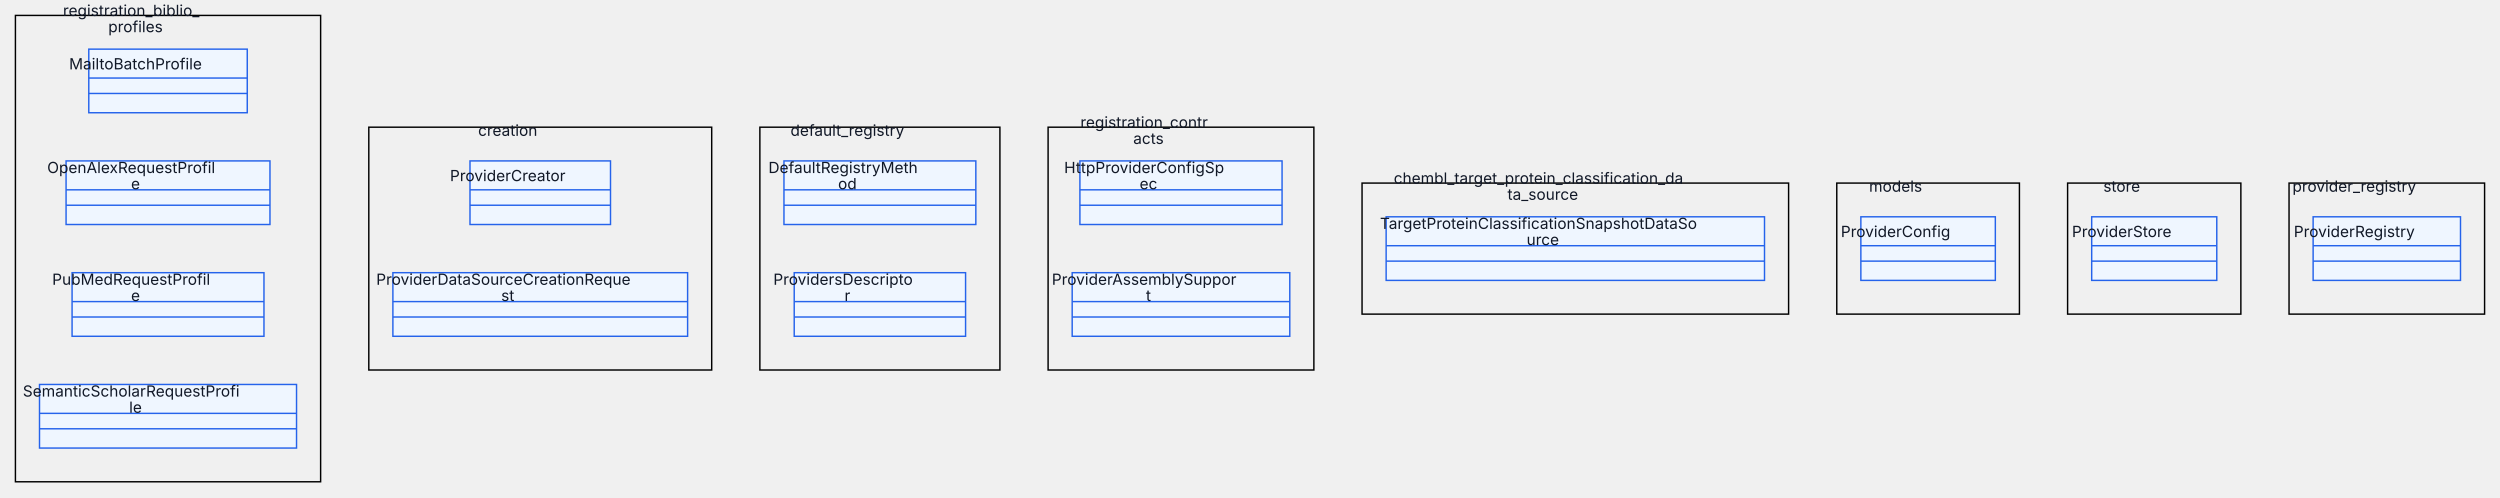
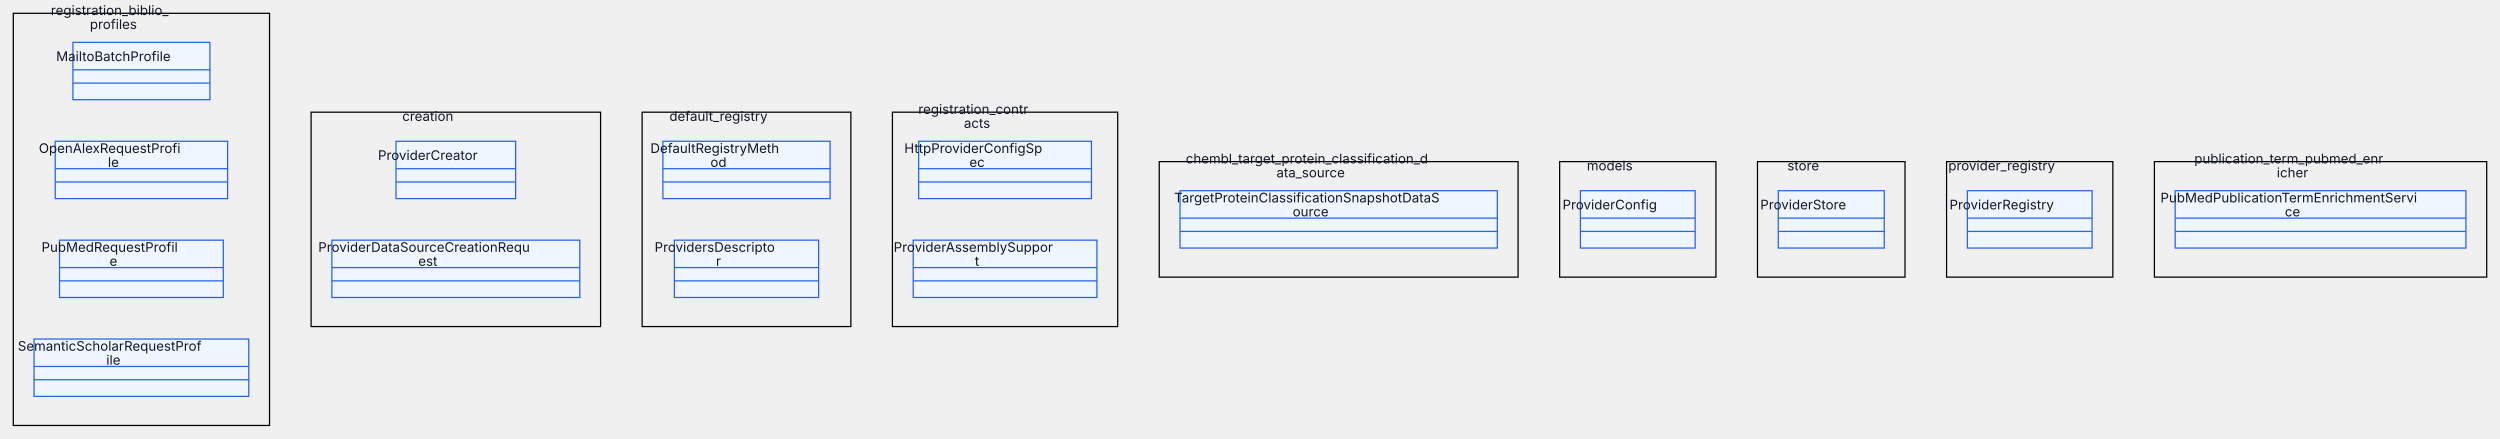
- <svg xmlns="http://www.w3.org/2000/svg" id="my-svg" width="100%" aria-roledescription="classDiagram" style="max-width:2594.55px;background-color:white" viewBox="0 -8 2594.547 516">
+ <svg xmlns="http://www.w3.org/2000/svg" id="my-svg" width="100%" aria-roledescription="classDiagram" style="max-width:3008.55px;background-color:white" viewBox="0 -8 3008.547 528">
  <style>#my-svg{font-family:Inter,-apple-system,BlinkMacSystemFont,'Segoe UI',Roboto,Oxygen,Ubuntu,sans-serif;font-size:16px;fill:#212121;}#my-svg .error-icon{fill:#f0fdf4;}#my-svg .error-text{fill:#212121;stroke:#212121;}#my-svg .edge-thickness-normal{stroke-width:2px;}#my-svg .edge-thickness-thick{stroke-width:3.5px;}#my-svg .edge-pattern-solid{stroke-dasharray:0;}#my-svg .edge-pattern-dashed{stroke-dasharray:3;}#my-svg .edge-pattern-dotted{stroke-dasharray:2;}#my-svg .marker{fill:#475569;stroke:#475569;}#my-svg .marker.cross{stroke:#475569;}#my-svg svg{font-family:Inter,-apple-system,BlinkMacSystemFont,'Segoe UI',Roboto,Oxygen,Ubuntu,sans-serif;font-size:16px;}#my-svg g.classGroup text{fill:#2563eb;stroke:none;font-family:Inter,-apple-system,BlinkMacSystemFont,'Segoe UI',Roboto,Oxygen,Ubuntu,sans-serif;font-size:10px;}#my-svg g.classGroup text .title{font-weight:bolder;}#my-svg .nodeLabel,#my-svg .edgeLabel{color:#212121;}#my-svg .edgeLabel .label rect{fill:#eff6ff;}#my-svg .label text{fill:#212121;}#my-svg .edgeLabel .label span{background:#eff6ff;}#my-svg .classTitle{font-weight:bolder;}#my-svg .node rect,#my-svg .node circle,#my-svg .node ellipse,#my-svg .node polygon,#my-svg .node path{fill:#eff6ff;stroke:#2563eb;stroke-width:1px;}#my-svg .divider{stroke:#2563eb;stroke-width:1;}#my-svg g.clickable{cursor:pointer;}#my-svg g.classGroup rect{fill:#eff6ff;stroke:#2563eb;}#my-svg g.classGroup line{stroke:#2563eb;stroke-width:1;}#my-svg .classLabel .box{stroke:none;stroke-width:0;fill:#eff6ff;opacity:0.5;}#my-svg .classLabel .label{fill:#2563eb;font-size:10px;}#my-svg .relation{stroke:#475569;stroke-width:1;fill:none;}#my-svg .dashed-line{stroke-dasharray:3;}#my-svg .dotted-line{stroke-dasharray:1 2;}#my-svg #compositionStart,#my-svg .composition{fill:#475569!important;stroke:#475569!important;stroke-width:1;}#my-svg #compositionEnd,#my-svg .composition{fill:#475569!important;stroke:#475569!important;stroke-width:1;}#my-svg #dependencyStart,#my-svg .dependency{fill:#475569!important;stroke:#475569!important;stroke-width:1;}#my-svg #dependencyStart,#my-svg .dependency{fill:#475569!important;stroke:#475569!important;stroke-width:1;}#my-svg #extensionStart,#my-svg .extension{fill:transparent!important;stroke:#475569!important;stroke-width:1;}#my-svg #extensionEnd,#my-svg .extension{fill:transparent!important;stroke:#475569!important;stroke-width:1;}#my-svg #aggregationStart,#my-svg .aggregation{fill:transparent!important;stroke:#475569!important;stroke-width:1;}#my-svg #aggregationEnd,#my-svg .aggregation{fill:transparent!important;stroke:#475569!important;stroke-width:1;}#my-svg #lollipopStart,#my-svg .lollipop{fill:#eff6ff!important;stroke:#475569!important;stroke-width:1;}#my-svg #lollipopEnd,#my-svg .lollipop{fill:#eff6ff!important;stroke:#475569!important;stroke-width:1;}#my-svg .edgeTerminals{font-size:11px;}#my-svg .classTitleText{text-anchor:middle;font-size:18px;fill:#212121;}#my-svg :root{--mermaid-font-family:"trebuchet ms",verdana,arial,sans-serif;}/*
 * Пользовательские стили диаграмм BioETL (структурированная копия)
 * Источник: custom.css
 * Цель: сгруппировать правила по типам элементов и документировать назначение каждого CSS-параметра.
 */

/* =========================================================
 * 1) Глобальная типографика и базовое поведение текста
 * ========================================================= */
svg {
    /* Задаёт основной стек шрифтов для всего текста в SVG. */
    font-family: Inter, -apple-system, BlinkMacSystemFont, 'Segoe UI', Roboto,
    Oxygen, Ubuntu, sans-serif;
}



/* =========================================================
 * 2) Общая геометрия узлов (для нескольких типов диаграмм)
 * ========================================================= */
.node rect,
.node circle,
.node ellipse,
.node polygon,
.node path {
    /* Единая толщина контура для фигур узлов. */
    stroke-width: 1.5px !important;
    /* Скругляет углы по горизонтали для более мягкого вида. */
    rx: 8;
    /* Скругляет углы по вертикали в паре с rx. */
    ry: 8;
    /* Добавляет лёгкую тень и отделяет узлы от фона. */
    filter:  none; /*  drop-shadow(0px 1px 2px rgba(0, 0, 0, 0.05));*/
}

/* =========================================================
 * 3) Контейнеры subgraph / cluster
 * ========================================================= */
.cluster rect,
.cluster path {
    /* Увеличивает радиус углов у контейнеров-групп. */
    rx: 10;
    /* Поддерживает симметрию скругления по вертикали. */
    ry: 10;
    /* Нейтральная заливка контейнера для снижения визуального шума. */
    fill: #f8fafc;
    /* Приглушённая обводка, чтобы границы были заметны, но не доминировали. */
    stroke: #94a3b8;
    /* Толщина границы контейнера в тон большинству узлов. */
    stroke-width: 1.5px;
    /* Убирает пунктир у рамок контейнеров. */
    stroke-dasharray: none;
    /* Делает фон контейнера полностью непрозрачным. */
    fill-opacity: 1;
    /* Отключает тень контейнера, чтобы акцент оставался на узлах. */
    filter: none;
}

.cluster text {
    /* Нормальный вес шрифта для заголовков групп. */
    font-weight: 400;
    /* Увеличенный размер заголовка относительно текста узлов. */
    font-size: 16px;
}

/* =========================================================
 * 4) Стили линий связей (edges/links)
 * ========================================================= */
.edgePath .path {
    /* Делает основные ребра более заметными в плотных графах. */
    stroke-width: 2.5px;
    /* Скругляет соединения сегментов линий. */
    stroke-linejoin: round;
    /* Скругляет окончания линий. */
    stroke-linecap: round;
}

.edgePath path,
.flowchart-link,
.relation,
.messageLine0,
.messageLine1,
.transition path {
    /* Унифицированные скруглённые соединения для всех типов линий. */
    stroke-linejoin: round;
    /* Унифицированные скруглённые окончания для всех типов линий. */
    stroke-linecap: round;
}

.transition path {
    /* Выравнивает толщину переходов state diagram с основными ребрами. */
    stroke-width: 2.5px;
}

/* =========================================================
 * 5) Подписи ребер и fallback-текст
 * ========================================================= */
.edgeLabel {
    /* Компактный размер шрифта для подписей на связях. */
    font-size: 12px;
    /* Плотная межстрочность для экономии места. */
    line-height: 1.1;
    /* Базовый непрозрачный фон под подписью. */
    background-color: #ffffff;
    /* Небольшие внутренние отступы вокруг текста. */
    padding: 1px 3px;
    /* Мягкое скругление фона подписи. */
    border-radius: 2px;
}

.edgeLabel span,
.edgeLabel p,
text.fo-fallback {
    /* Принудительный тёмный fill для контраста в SVG-рендерах. */
    fill: #111827 !important;
    /* Принудительный тёмный цвет для HTML-подписей. */
    color: #111827 !important;
    /* Полная непрозрачность текста. */
    opacity: 1 !important;
    /* Компактная межстрочность для многострочных подписей. */
    line-height: 1.1;
    /* Убирает стандартные внешние отступы HTML-параграфов. */
    margin: 0;
    /* Убирает стандартные внутренние отступы HTML-параграфов. */
    padding: 0;
}

.edgeLabel .labelBkg,
.labelBkg {
    /* Жёстко задаёт белый фон под текстом подписей. */
    background-color: #ffffff !important;
    /* Делает фон полностью непрозрачным во всех просмотрщиках. */
    opacity: 1 !important;
}

.edgeLabel rect {
    /* Переопределяет полупрозрачный фон по умолчанию у Mermaid. */
    opacity: 1 !important;
    /* Жёстко фиксирует белую заливку прямоугольника под подписью. */
    fill: #ffffff !important;
}

/* =========================================================
 * 6) Элементы sequence diagram
 * ========================================================= */
.actor {
    /* Толщина границы actor-блоков. */
    stroke-width: 1.5px;
    /* Скругление углов actor-блоков по горизонтали. */
    rx: 4;
    /* Скругление углов actor-блоков по вертикали. */
    ry: 4;
}

.messageLine0,
.messageLine1 {
    /* Толщина линий сообщений в sequence diagram. */
    stroke-width: 1.6px;
}

.messageText {
    /* Базовый размер текста сообщений. */
    font-size: 13px;
}

.activation0 {
    /* Более тонкая линия activation bar, чтобы не перегружать схему. */
    stroke-width: 1px;
}

.note {
    /* Скругление углов заметки по горизонтали. */
    rx: 4;
    /* Скругление углов заметки по вертикали. */
    ry: 4;
    /* Тонкая граница для вторичных блоков. */
    stroke-width: 1px;
    /* Лёгкая тень для визуального отделения заметок. */
    filter: drop-shadow(1px 1px 2px rgba(0, 0, 0, 0.06));
}

/* =========================================================
 * 7) Базовые элементы class diagram
 * ========================================================= */
g.classGroup rect {
    /* Скругление углов class box по горизонтали. */
    rx: 10;
    /* Скругление углов class box по вертикали. */
    ry: 10;
    /* Толщина границы class box. */
    stroke-width: 1.5px;
    /* Мягкая тень у class box без агрессивного контраста. */
    filter: drop-shadow(1px 1px 2px rgba(0, 0, 0, 0.06));
}

g.classGroup text {
    /* Базовый размер текста внутри class diagram. */
    font-size: 14px;
    padding: 10px 10px;
}

g.classGroup line {
    /* Толщина внутренних разделителей класса. */
    stroke-width: 1px;
}

.relation {
    /* Толщина связей между классами на уровне основных ребер. */
    stroke-width: 2.5px;
}

/* =========================================================
 * 8) Типографика HTML-лейблов class diagram
 * ========================================================= */
g.label-group .nodeLabel {
    /* Увеличенный размер названия класса для иерархии. */
    font-size: 16px !important;
    /* Полужирный акцент на имени класса. */
    font-weight: 200 !important;
    /* Лёгкое межбуквенное расстояние для читаемости заголовка. */
    letter-spacing: 0.01em;
}

g.annotation-group .nodeLabel {
    /* Уменьшенный размер для стереотипов/аннотаций. */
    font-size: 11px !important;
    /* Курсив для визуального отделения аннотаций. */
    font-style: italic !important;
    /* Небольшое ослабление контраста вторичного текста. */
    opacity: 0.8;
}

g.members-group .nodeLabel,
g.methods-group .nodeLabel {
    /* Компактный размер для атрибутов и методов. */
    font-size: 12px !important;
    /* Нормальный вес шрифта для плотного структурного текста. */
    font-weight: 400 !important;
}

/* =========================================================
 * 9) Помощники размеров foreignObject (class/flowchart)
 * ========================================================= */
g.members-group foreignObject,
g.methods-group foreignObject {
    /* Минимальная высота областей members/methods. */
    min-height: 40px;
}

.node foreignObject &gt; div,
g.classGroup foreignObject &gt; div {
    /* Стабилизирует вычисление размеров с учётом отступов/границ. */
    box-sizing: border-box;
}

.node.size-sm foreignObject &gt; div {
    /* Минимальная высота для малого размерного уровня узла. */
    min-height: 80px;
    /* Минимальная ширина для малого размерного уровня узла. */
    min-width: 180px;
}

.node.size-md foreignObject &gt; div {
    /* Минимальная высота для среднего размерного уровня узла. */
    min-height: 140px;
    /* Минимальная ширина для среднего размерного уровня узла. */
    min-width: 260px;
}

.node.size-lg foreignObject &gt; div {
    /* Минимальная высота для большого размерного уровня узла. */
    min-height: 200px;
    /* Минимальная ширина для большого размерного уровня узла. */
    min-width: 340px;
}

/* =========================================================
 * 10) Элементы state diagram
 * ========================================================= */
g.stateGroup rect {
    /* Скругление углов контейнеров состояний по горизонтали. */
    rx: 8;
    /* Скругление углов контейнеров состояний по вертикали. */
    ry: 8;
}

.statediagram-state rect {
    /* Скругление углов узлов состояния по горизонтали. */
    rx: 8;
    /* Скругление углов узлов состояния по вертикали. */
    ry: 8;
    /* Толщина границы узла состояния. */
    stroke-width: 1.5px;
    /* Лёгкая тень для визуального отделения state box. */
    filter: drop-shadow(1px 2px 3px rgba(0, 0, 0, 0.08));
}

/* =========================================================
 * 11) Элементы ER diagram
 * ========================================================= */
.er.entityBox {
    /* Толщина границы сущности ER-диаграммы. */
    stroke-width: 1.5px;
    /* Скругление углов сущности по горизонтали. */
    rx: 4;
    /* Скругление углов сущности по вертикали. */
    ry: 4;
    /* Лёгкая тень для отделения блоков сущностей. */
    filter: drop-shadow(1px 2px 3px rgba(0, 0, 0, 0.08));
}

/* =========================================================
 * 12) Узлы mindmap
 * ========================================================= */
.mindmap-node rect,
.mindmap-node circle {
    /* Толщина контура узлов mindmap. */
    stroke-width: 1.5px;
    /* Чуть более выраженная тень для плотных радиальных веток. */
    filter: drop-shadow(1px 2px 2px rgba(0, 0, 0, 0.1));
}

/* =========================================================
 * 13) Маркеры стрелок
 * ========================================================= */
marker path {
    /* Единый нейтральный цвет наконечников стрелок. */
    fill: #475569;
}

/* =========================================================
 * 14) Цветовая карта архитектурных слоёв (fallback-селекторы)
 * ========================================================= */
[id*="Domain"] &gt; rect,
[id*="Domain"] &gt; path {
    /* Цвет фона для доменного слоя. */
    fill: #f5f3ff !important;
    /* Цвет границы для доменного слоя. */
    stroke: #7c3aed !important;
}

.cluster[id*="Domain"] &gt; rect,
.cluster[id*="Domain"] &gt; path {
    fill: #ffffff !important;
}

[id*="Application"] &gt; rect,
[id*="Application"] &gt; path {
    /* Цвет фона для application-слоя. */
    fill: #f0fdf4 !important;
    /* Цвет границы для application-слоя. */
    stroke: #16a34a !important;
}

.cluster[id*="Application"] &gt; rect,
.cluster[id*="Application"] &gt; path {
    fill: #ffffff !important;
}

[id*="Infrastructure"] &gt; rect,
[id*="Infrastructure"] &gt; path {
    /* Цвет фона для infrastructure-слоя. */
    fill: #fff1f2 !important;
    /* Цвет границы для infrastructure-слоя. */
    stroke: #dc2626 !important;
}

.cluster[id*="Infrastructure"] &gt; rect,
.cluster[id*="Infrastructure"] &gt; path {
    fill: #ffffff !important;
}

[id*="Composition"] &gt; rect,
[id*="Composition"] &gt; path {
    /* Цвет фона для composition-слоя. */
    fill: #fff7ed !important;
    /* Цвет границы для composition-слоя. */
    stroke: #f59e0b !important;
}

.cluster[id*="Composition"] &gt; rect,
.cluster[id*="Composition"] &gt; path {
    fill: #ffffff !important;
}

[id*="Interfaces"] &gt; rect,
[id*="Interfaces"] &gt; path {
    /* Цвет фона для слоя интерфейсов. */
    fill: #eff6ff !important;
    /* Цвет границы для слоя интерфейсов. */
    stroke: #2563eb !important;
}

.cluster[id*="Interfaces"] &gt; rect,
.cluster[id*="Interfaces"] &gt; path {
    fill: #ffffff !important;
}

[id*="External"] &gt; rect,
[id*="External"] &gt; path {
    /* Цвет фона для внешних систем. */
    fill: #f1f5f9 !important;
    /* Цвет границы для внешних систем. */
    stroke: #64748b !important;
}

.cluster[id*="External"] &gt; rect,
.cluster[id*="External"] &gt; path {
    fill: #ffffff !important;
}

/* Белая подложка под подписи всех архитектурных/medallion слоёв */
g.cluster[id*="Domain"] .cluster-label foreignObject &gt; div,
g.cluster[id*="Application"] .cluster-label foreignObject &gt; div,
g.cluster[id*="Infrastructure"] .cluster-label foreignObject &gt; div,
g.cluster[id*="Composition"] .cluster-label foreignObject &gt; div,
g.cluster[id*="Interfaces"] .cluster-label foreignObject &gt; div,
g.cluster[id*="External"] .cluster-label foreignObject &gt; div,
g.cluster[id*="Bronze"] .cluster-label foreignObject &gt; div,
g.cluster[id*="Silver"] .cluster-label foreignObject &gt; div,
g.cluster[id*="Gold"] .cluster-label foreignObject &gt; div,
g.cluster[id*="Quarantine"] .cluster-label foreignObject &gt; div {
    background: #ffffff !important;
    padding: 0 6px !important;
    border-radius: 4px;
}

/* Fallback для рендеров без foreignObject: не рисуем толстую обводку */
g.cluster[id*="Domain"] .cluster-label text.fo-fallback,
g.cluster[id*="Application"] .cluster-label text.fo-fallback,
g.cluster[id*="Infrastructure"] .cluster-label text.fo-fallback,
g.cluster[id*="Composition"] .cluster-label text.fo-fallback,
g.cluster[id*="Interfaces"] .cluster-label text.fo-fallback,
g.cluster[id*="External"] .cluster-label text.fo-fallback,
g.cluster[id*="Bronze"] .cluster-label text.fo-fallback,
g.cluster[id*="Silver"] .cluster-label text.fo-fallback,
g.cluster[id*="Gold"] .cluster-label text.fo-fallback,
g.cluster[id*="Quarantine"] .cluster-label text.fo-fallback {
    fill: #111827 !important;
    stroke: none !important;
}

/* =========================================================
 * 15) Цветовая карта слоёв Medallion
 * ========================================================= */
[id*="Bronze"] &gt; rect,
[id*="Bronze"] &gt; path {
    /* Цвет фона Bronze-слоя. */
    fill: #fff7ed !important;
    /* Цвет границы Bronze-слоя. */
    stroke: #f59e0b !important;
}

[id*="Silver"] &gt; rect,
[id*="Silver"] &gt; path {
    /* Цвет фона Silver-слоя. */
    fill: #f8fafc !important;
    /* Цвет границы Silver-слоя. */
    stroke: #475569 !important;
}

[id*="Gold"] &gt; rect,
[id*="Gold"] &gt; path {
    /* Цвет фона Gold-слоя. */
    fill: #fefce8 !important;
    /* Цвет границы Gold-слоя. */
    stroke: #ca8a04 !important;
}

[id*="Quarantine"] &gt; rect,
[id*="Quarantine"] &gt; path {
    /* Цвет фона для карантинных/проблемных потоков данных. */
    fill: #ffe4e6 !important;
    /* Цвет границы для карантинных/проблемных потоков данных. */
    stroke: #e11d48 !important;
}
/* Нормализует вес текста в узлах и заголовках слоёв (без полужирного акцента). */
.node .label text,
.node .label tspan,
.node .label .nodeLabel,
text.fo-fallback {
    stroke: none !important;
    stroke-width: 0 !important;
    fill: #111827 !important;
    font-weight: 400 !important;
}
/* Single text layer (fallback-only) */
text.fo-fallback {
    display: inline !important;
}

foreignObject {
    display: none !important;
}/* bioetl-inject */#my-svg .edgeLabel rect{opacity:1!important;fill:#ffffff!important}#my-svg .labelBkg{background-color:#ffffff!important;opacity:1!important}#my-svg .edgeLabel .labelBkg{background-color:#ffffff!important;opacity:1!important}#my-svg .edgeLabel{font-size:12px;line-height:1.1;padding:1px 3px}#my-svg .edgeLabel span{color:#111827!important;fill:#111827!important;opacity:1!important;line-height:1.1;margin:0;padding:0}#my-svg .edgeLabel p{color:#111827!important;fill:#111827!important;opacity:1!important;line-height:1.1;margin:0;padding:0}#my-svg text.fo-fallback{color:#111827!important;fill:#111827!important;opacity:1!important}</style>
  <defs>
    <marker id="my-svg_classDiagram-aggregationStart" class="marker aggregation classDiagram" markerHeight="240" markerWidth="190" orient="auto" refX="18" refY="7">
      <path d="m18 7-9 6-8-6 8-6Z" />
    </marker>
  </defs>
  <defs>
    <marker id="my-svg_classDiagram-aggregationEnd" class="marker aggregation classDiagram" markerHeight="28" markerWidth="20" orient="auto" refX="1" refY="7">
      <path d="m18 7-9 6-8-6 8-6Z" />
    </marker>
  </defs>
  <defs>
    <marker id="my-svg_classDiagram-extensionStart" class="marker extension classDiagram" markerHeight="240" markerWidth="190" orient="auto" refX="18" refY="7">
      <path d="m1 7 17 6V1Z" />
    </marker>
  </defs>
  <defs>
    <marker id="my-svg_classDiagram-extensionEnd" class="marker extension classDiagram" markerHeight="28" markerWidth="20" orient="auto" refX="1" refY="7">
      <path d="M1 1v12l17-6Z" />
    </marker>
  </defs>
  <defs>
    <marker id="my-svg_classDiagram-compositionStart" class="marker composition classDiagram" markerHeight="240" markerWidth="190" orient="auto" refX="18" refY="7">
      <path d="m18 7-9 6-8-6 8-6Z" />
    </marker>
  </defs>
  <defs>
    <marker id="my-svg_classDiagram-compositionEnd" class="marker composition classDiagram" markerHeight="28" markerWidth="20" orient="auto" refX="1" refY="7">
      <path d="m18 7-9 6-8-6 8-6Z" />
    </marker>
  </defs>
  <defs>
    <marker id="my-svg_classDiagram-dependencyStart" class="marker dependency classDiagram" markerHeight="240" markerWidth="190" orient="auto" refX="6" refY="7">
      <path d="m5 7 4 6-8-6 8-6Z" />
    </marker>
  </defs>
  <defs>
    <marker id="my-svg_classDiagram-dependencyEnd" class="marker dependency classDiagram" markerHeight="28" markerWidth="20" orient="auto" refX="13" refY="7">
      <path d="m18 7-9 6 5-6-5-6Z" />
    </marker>
  </defs>
  <defs>
    <marker id="my-svg_classDiagram-lollipopStart" class="marker lollipop classDiagram" markerHeight="240" markerWidth="190" orient="auto" refX="13" refY="7">
      <circle cx="7" cy="7" r="6" fill="transparent" stroke="#000" />
    </marker>
  </defs>
  <defs>
    <marker id="my-svg_classDiagram-lollipopEnd" class="marker lollipop classDiagram" markerHeight="240" markerWidth="190" orient="auto" refX="1" refY="7">
      <circle cx="7" cy="7" r="6" fill="transparent" stroke="#000" />
    </marker>
  </defs>
  <g class="root">
    <g class="nodes">
      <g class="root">
        <g class="clusters" transform="translate(8)">
          <g id="registration_biblio_profiles" class="cluster">
-             <path d="M8 8h316.75v484H8z" style="fill:none;stroke:black" />
+             <path d="M8 8h308.375v496H8z" style="fill:none;stroke:black" />
            <g class="cluster-label">
-               <text xml:space="preserve" x="92.945" y=".6" class="fo-fallback" text-anchor="middle" transform="translate(73.43 8)">
-                 <tspan x="92.945">registration_biblio_</tspan>
-                 <tspan x="92.945" dy="16.8">profiles</tspan>
+               <text xml:space="preserve" x="93.109" y="2.1" class="fo-fallback" text-anchor="middle" transform="translate(69.078 8)">
+                 <tspan x="93.109">registration_biblio_</tspan>
+                 <tspan x="93.109" dy="16.8">profiles</tspan>
              </text>
            </g>
          </g>
        </g>
        <g class="nodes" transform="translate(8)">
          <g id="classId-MailtoBatchProfile-0" class="node default">
-             <path d="M84.141 43H248.61v66H84.141z" class="outer title-state" />
-             <path d="M84.141 73h164.468M84.141 89h164.468" class="divider" />
-             <g class="label">
-               <text xml:space="preserve" x="70.234" y="9" class="classTitle fo-fallback" text-anchor="middle" transform="translate(96.14 55)">
-                 <tspan x="70.234">MailtoBatchProfile</tspan>
+             <path d="M79.758 43h164.859v69H79.756z" class="outer title-state" />
+             <path d="M79.758 76h164.86M79.758 92h164.86" class="divider" />
+             <g class="label">
+               <text xml:space="preserve" x="70.43" y="10.5" class="classTitle fo-fallback" text-anchor="middle" transform="translate(91.758 55)">
+                 <tspan x="70.43">MailtoBatchProfile</tspan>
              </text>
            </g>
          </g>
          <g id="classId-OpenAlexRequestProfile-1" class="node default">
-             <path d="M60.57 159h211.609v66H60.57z" class="outer title-state" />
-             <path d="M60.57 189h211.61M60.57 205h211.61" class="divider" />
-             <g class="label">
-               <text xml:space="preserve" x="93.805" y=".6" class="classTitle fo-fallback" text-anchor="middle" transform="translate(72.57 171)">
-                 <tspan x="93.805">OpenAlexRequestProfil</tspan>
-                 <tspan x="93.805" dy="16.8">e</tspan>
+             <path d="M58.46 162h207.454v69H58.46z" class="outer title-state" />
+             <path d="M58.46 195h207.454M58.46 211h207.454" class="divider" />
+             <g class="label">
+               <text xml:space="preserve" x="91.727" y="2.1" class="classTitle fo-fallback" text-anchor="middle" transform="translate(70.46 174)">
+                 <tspan x="91.727">OpenAlexRequestProfi</tspan>
+                 <tspan x="91.727" dy="16.8">le</tspan>
              </text>
            </g>
          </g>
          <g id="classId-PubMedRequestProfile-2" class="node default">
-             <path d="M66.805 275h199.141v66H66.805z" class="outer title-state" />
-             <path d="M66.805 305h199.14M66.805 321h199.14" class="divider" />
-             <g class="label">
-               <text xml:space="preserve" x="87.57" y=".6" class="classTitle fo-fallback" text-anchor="middle" transform="translate(78.805 287)">
-                 <tspan x="87.57">PubMedRequestProfil</tspan>
-                 <tspan x="87.57" dy="16.8">e</tspan>
+             <path d="M63.649 281h197.078v69H63.648z" class="outer title-state" />
+             <path d="M63.649 314h197.078M63.649 330h197.078" class="divider" />
+             <g class="label">
+               <text xml:space="preserve" x="86.539" y="2.1" class="classTitle fo-fallback" text-anchor="middle" transform="translate(75.648 293)">
+                 <tspan x="86.539">PubMedRequestProfil</tspan>
+                 <tspan x="86.539" dy="16.8">e</tspan>
              </text>
            </g>
          </g>
          <g id="classId-SemanticScholarRequestProfile-3" class="node default">
-             <path d="M33 391h266.75v66H33z" class="outer title-state" />
-             <path d="M33 421h266.75M33 437h266.75" class="divider" />
-             <g class="label">
-               <text xml:space="preserve" x="121.375" y=".6" class="classTitle fo-fallback" text-anchor="middle" transform="translate(45 403)">
-                 <tspan x="121.375">SemanticScholarRequestProfi</tspan>
-                 <tspan x="121.375" dy="16.8">le</tspan>
+             <path d="M33 400h258.375v69H33z" class="outer title-state" />
+             <path d="M33 433h258.376M33 449h258.376" class="divider" />
+             <g class="label">
+               <text xml:space="preserve" x="117.188" y="2.1" class="classTitle fo-fallback" text-anchor="middle" transform="translate(45 412)">
+                 <tspan x="117.188">SemanticScholarRequestProf</tspan>
+                 <tspan x="117.188" dy="16.8">ile</tspan>
              </text>
            </g>
          </g>
        </g>
      </g>
      <g class="root">
-         <g class="clusters" transform="translate(374.75 116)">
+         <g class="clusters" transform="translate(366.375 119)">
          <g id="creation" class="cluster">
-             <path d="M8 8h355.859v252H8z" style="fill:none;stroke:black" />
+             <path d="M8 8h348.375v258H8z" style="fill:none;stroke:black" />
            <g class="cluster-label">
-               <text xml:space="preserve" x="28.461" y="9" class="fo-fallback" text-anchor="middle" transform="translate(157.469 8)">
-                 <tspan x="28.461">creation</tspan>
-               </text>
-             </g>
-           </g>
-         </g>
-         <g class="nodes" transform="translate(374.75 116)">
+               <text xml:space="preserve" x="28.594" y="10.5" class="fo-fallback" text-anchor="middle" transform="translate(153.594 8)">
+                 <tspan x="28.594">creation</tspan>
+               </text>
+             </g>
+           </g>
+         </g>
+         <g class="nodes" transform="translate(366.375 119)">
          <g id="classId-ProviderCreator-4" class="node default">
-             <path d="M113.016 43h145.828v66H113.016z" class="outer title-state" />
-             <path d="M113.016 73h145.828M113.016 89h145.828" class="divider" />
-             <g class="label">
-               <text xml:space="preserve" x="60.914" y="9" class="classTitle fo-fallback" text-anchor="middle" transform="translate(125.016 55)">
-                 <tspan x="60.914">ProviderCreator</tspan>
+             <path d="M110.219 43h143.938v69H110.219z" class="outer title-state" />
+             <path d="M110.219 76h143.938M110.219 92h143.938" class="divider" />
+             <g class="label">
+               <text xml:space="preserve" x="59.969" y="10.5" class="classTitle fo-fallback" text-anchor="middle" transform="translate(122.219 55)">
+                 <tspan x="59.969">ProviderCreator</tspan>
              </text>
            </g>
          </g>
          <g id="classId-ProviderDataSourceCreationRequest-5" class="node default">
-             <path d="M33 159h305.859v66H32.999z" class="outer title-state" />
-             <path d="M33 189h305.86M33 205h305.86" class="divider" />
-             <g class="label">
-               <text xml:space="preserve" x="140.93" y=".6" class="classTitle fo-fallback" text-anchor="middle" transform="translate(45 171)">
-                 <tspan x="140.93">ProviderDataSourceCreationReque</tspan>
-                 <tspan x="140.93" dy="16.8">st</tspan>
+             <path d="M33 162h298.375v69H33z" class="outer title-state" />
+             <path d="M33 195h298.376M33 211h298.376" class="divider" />
+             <g class="label">
+               <text xml:space="preserve" x="137.188" y="2.1" class="classTitle fo-fallback" text-anchor="middle" transform="translate(45 174)">
+                 <tspan x="137.188">ProviderDataSourceCreationRequ</tspan>
+                 <tspan x="137.188" dy="16.8">est</tspan>
              </text>
            </g>
          </g>
        </g>
      </g>
      <g class="root">
-         <g class="clusters" transform="translate(780.61 116)">
+         <g class="clusters" transform="translate(764.75 119)">
          <g id="default_registry" class="cluster">
-             <path d="M8 8h249.125v252H8z" style="fill:none;stroke:black" />
+             <path d="M8 8h251.203v258H8z" style="fill:none;stroke:black" />
            <g class="cluster-label">
-               <text xml:space="preserve" x="54.695" y="9" class="fo-fallback" text-anchor="middle" transform="translate(77.867 8)">
-                 <tspan x="54.695">default_registry</tspan>
-               </text>
-             </g>
-           </g>
-         </g>
-         <g class="nodes" transform="translate(780.61 116)">
+               <text xml:space="preserve" x="54.336" y="10.5" class="fo-fallback" text-anchor="middle" transform="translate(79.266 8)">
+                 <tspan x="54.336">default_registry</tspan>
+               </text>
+             </g>
+           </g>
+         </g>
+         <g class="nodes" transform="translate(764.75 119)">
          <g id="classId-DefaultRegistryMethod-6" class="node default">
-             <path d="M33 43h199.125v66H33z" class="outer title-state" />
-             <path d="M33 73h199.126M33 89h199.126" class="divider" />
-             <g class="label">
-               <text xml:space="preserve" x="87.562" y=".6" class="classTitle fo-fallback" text-anchor="middle" transform="translate(45 55)">
-                 <tspan x="87.562">DefaultRegistryMeth</tspan>
-                 <tspan x="87.562" dy="16.8">od</tspan>
+             <path d="M33 43h201.203v69H33z" class="outer title-state" />
+             <path d="M33 76h201.204M33 92h201.204" class="divider" />
+             <g class="label">
+               <text xml:space="preserve" x="88.602" y="2.1" class="classTitle fo-fallback" text-anchor="middle" transform="translate(45 55)">
+                 <tspan x="88.602">DefaultRegistryMeth</tspan>
+                 <tspan x="88.602" dy="16.8">od</tspan>
              </text>
            </g>
          </g>
          <g id="classId-ProvidersDescriptor-7" class="node default">
-             <path d="M43.64 159h177.844v66H43.642z" class="outer title-state" />
-             <path d="M43.64 189h177.844M43.64 205h177.844" class="divider" />
-             <g class="label">
-               <text xml:space="preserve" x="76.922" y=".6" class="classTitle fo-fallback" text-anchor="middle" transform="translate(55.64 171)">
-                 <tspan x="76.922">ProvidersDescripto</tspan>
-                 <tspan x="76.922" dy="16.8">r</tspan>
+             <path d="M46.813 162H220.39v69H46.813z" class="outer title-state" />
+             <path d="M46.813 195H220.39M46.813 211H220.39" class="divider" />
+             <g class="label">
+               <text xml:space="preserve" x="74.789" y="2.1" class="classTitle fo-fallback" text-anchor="middle" transform="translate(58.813 174)">
+                 <tspan x="74.789">ProvidersDescripto</tspan>
+                 <tspan x="74.789" dy="16.8">r</tspan>
              </text>
            </g>
          </g>
        </g>
      </g>
      <g class="root">
-         <g class="clusters" transform="translate(1079.734 116)">
+         <g class="clusters" transform="translate(1065.953 119)">
          <g id="registration_contracts" class="cluster">
-             <path d="M8 8h275.828v252H8z" style="fill:none;stroke:black" />
+             <path d="M8 8h271.109v258H8z" style="fill:none;stroke:black" />
            <g class="cluster-label">
-               <text xml:space="preserve" x="76.484" y=".6" class="fo-fallback" text-anchor="middle" transform="translate(69.43 8)">
-                 <tspan x="76.484">registration_contr</tspan>
-                 <tspan x="76.484" dy="16.8">acts</tspan>
-               </text>
-             </g>
-           </g>
-         </g>
-         <g class="nodes" transform="translate(1079.734 116)">
+               <text xml:space="preserve" x="76.031" y="2.1" class="fo-fallback" text-anchor="middle" transform="translate(67.523 8)">
+                 <tspan x="76.031">registration_contr</tspan>
+                 <tspan x="76.031" dy="16.8">acts</tspan>
+               </text>
+             </g>
+           </g>
+         </g>
+         <g class="nodes" transform="translate(1065.953 119)">
          <g id="classId-HttpProviderConfigSpec-8" class="node default">
-             <path d="M41.016 43h209.797v66H41.016z" class="outer title-state" />
-             <path d="M41.016 73h209.796M41.016 89h209.796" class="divider" />
-             <g class="label">
-               <text xml:space="preserve" x="92.898" y=".6" class="classTitle fo-fallback" text-anchor="middle" transform="translate(53.016 55)">
-                 <tspan x="92.898">HttpProviderConfigSp</tspan>
-                 <tspan x="92.898" dy="16.8">ec</tspan>
+             <path d="M39.578 43H247.53v69H39.578z" class="outer title-state" />
+             <path d="M39.578 76h207.954M39.578 92h207.954" class="divider" />
+             <g class="label">
+               <text xml:space="preserve" x="91.977" y="2.1" class="classTitle fo-fallback" text-anchor="middle" transform="translate(51.578 55)">
+                 <tspan x="91.977">HttpProviderConfigSp</tspan>
+                 <tspan x="91.977" dy="16.8">ec</tspan>
              </text>
            </g>
          </g>
          <g id="classId-ProviderAssemblySupport-9" class="node default">
-             <path d="M33 159h225.828v66H33z" class="outer title-state" />
-             <path d="M33 189h225.828M33 205h225.828" class="divider" />
-             <g class="label">
-               <text xml:space="preserve" x="100.914" y=".6" class="classTitle fo-fallback" text-anchor="middle" transform="translate(45 171)">
-                 <tspan x="100.914">ProviderAssemblySuppor</tspan>
-                 <tspan x="100.914" dy="16.8">t</tspan>
+             <path d="M33 162h221.109v69H32.999z" class="outer title-state" />
+             <path d="M33 195h221.11M33 211h221.11" class="divider" />
+             <g class="label">
+               <text xml:space="preserve" x="98.555" y="2.1" class="classTitle fo-fallback" text-anchor="middle" transform="translate(45 174)">
+                 <tspan x="98.555">ProviderAssemblySuppor</tspan>
+                 <tspan x="98.555" dy="16.8">t</tspan>
              </text>
            </g>
          </g>
        </g>
      </g>
      <g class="root">
-         <g class="clusters" transform="translate(1405.563 174)">
+         <g class="clusters" transform="translate(1387.063 178.5)">
          <g id="chembl_target_protein_classification_data_source" class="cluster">
-             <path d="M8 8h442.672v136H8z" style="fill:none;stroke:black" />
+             <path d="M8 8h431.828v139H8z" style="fill:none;stroke:black" />
            <g class="cluster-label">
-               <text xml:space="preserve" x="177.891" y=".6" class="fo-fallback" text-anchor="middle" transform="translate(51.445 8)">
-                 <tspan x="177.891">chembl_target_protein_classification_da</tspan>
-                 <tspan x="177.891" dy="16.8">ta_source</tspan>
-               </text>
-             </g>
-           </g>
-         </g>
-         <g class="nodes" transform="translate(1405.563 174)">
+               <text xml:space="preserve" x="172.57" y="2.1" class="fo-fallback" text-anchor="middle" transform="translate(51.344 8)">
+                 <tspan x="172.57">chembl_target_protein_classification_d</tspan>
+                 <tspan x="172.57" dy="16.8">ata_source</tspan>
+               </text>
+             </g>
+           </g>
+         </g>
+         <g class="nodes" transform="translate(1387.063 178.5)">
          <g id="classId-TargetProteinClassificationSnapshotDataSource-10" class="node default">
-             <path d="M33 43h392.672v66H33z" class="outer title-state" />
-             <path d="M33 73h392.672M33 89h392.672" class="divider" />
-             <g class="label">
-               <text xml:space="preserve" x="184.336" y=".6" class="classTitle fo-fallback" text-anchor="middle" transform="translate(45 55)">
-                 <tspan x="184.336">TargetProteinClassificationSnapshotDataSo</tspan>
-                 <tspan x="184.336" dy="16.8">urce</tspan>
+             <path d="M33 43h381.828v69H33z" class="outer title-state" />
+             <path d="M33 76h381.828M33 92h381.828" class="divider" />
+             <g class="label">
+               <text xml:space="preserve" x="178.914" y="2.1" class="classTitle fo-fallback" text-anchor="middle" transform="translate(45 55)">
+                 <tspan x="178.914">TargetProteinClassificationSnapshotDataS</tspan>
+                 <tspan x="178.914" dy="16.8">ource</tspan>
              </text>
            </g>
          </g>
        </g>
      </g>
      <g class="root">
-         <g class="clusters" transform="translate(1898.234 174)">
+         <g class="clusters" transform="translate(1868.89 178.5)">
          <g id="models" class="cluster">
-             <path d="M8 8h189.563v136H8z" style="fill:none;stroke:black" />
+             <path d="M8 8h188.094v139H8z" style="fill:none;stroke:black" />
            <g class="cluster-label">
-               <text xml:space="preserve" x="25.789" y="9" class="fo-fallback" text-anchor="middle" transform="translate(76.992 8)">
-                 <tspan x="25.789">models</tspan>
-               </text>
-             </g>
-           </g>
-         </g>
-         <g class="nodes" transform="translate(1898.234 174)">
+               <text xml:space="preserve" x="25.805" y="10.5" class="fo-fallback" text-anchor="middle" transform="translate(76.242 8)">
+                 <tspan x="25.805">models</tspan>
+               </text>
+             </g>
+           </g>
+         </g>
+         <g class="nodes" transform="translate(1868.89 178.5)">
          <g id="classId-ProviderConfig-11" class="node default">
-             <path d="M33 43h139.563v66H33z" class="outer title-state" />
-             <path d="M33 73h139.562M33 89h139.562" class="divider" />
-             <g class="label">
-               <text xml:space="preserve" x="57.781" y="9" class="classTitle fo-fallback" text-anchor="middle" transform="translate(45 55)">
-                 <tspan x="57.781">ProviderConfig</tspan>
+             <path d="M33 43h138.094v69H33z" class="outer title-state" />
+             <path d="M33 76h138.094M33 92h138.094" class="divider" />
+             <g class="label">
+               <text xml:space="preserve" x="57.047" y="10.5" class="classTitle fo-fallback" text-anchor="middle" transform="translate(45 55)">
+                 <tspan x="57.047">ProviderConfig</tspan>
              </text>
            </g>
          </g>
        </g>
      </g>
      <g class="root">
-         <g class="clusters" transform="translate(2137.797 174)">
+         <g class="clusters" transform="translate(2106.984 178.5)">
          <g id="store" class="cluster">
-             <path d="M8 8h179.813v136H8z" style="fill:none;stroke:black" />
+             <path d="M8 8h177.547v139H8z" style="fill:none;stroke:black" />
            <g class="cluster-label">
-               <text xml:space="preserve" x="17.789" y="9" class="fo-fallback" text-anchor="middle" transform="translate(80.117 8)">
-                 <tspan x="17.789">store</tspan>
-               </text>
-             </g>
-           </g>
-         </g>
-         <g class="nodes" transform="translate(2137.797 174)">
+               <text xml:space="preserve" x="17.758" y="10.5" class="fo-fallback" text-anchor="middle" transform="translate(79.016 8)">
+                 <tspan x="17.758">store</tspan>
+               </text>
+             </g>
+           </g>
+         </g>
+         <g class="nodes" transform="translate(2106.984 178.5)">
          <g id="classId-ProviderStore-12" class="node default">
-             <path d="M33 43h129.813v66H33z" class="outer title-state" />
-             <path d="M33 73h129.812M33 89h129.812" class="divider" />
-             <g class="label">
-               <text xml:space="preserve" x="52.906" y="9" class="classTitle fo-fallback" text-anchor="middle" transform="translate(45 55)">
-                 <tspan x="52.906">ProviderStore</tspan>
+             <path d="M33 43h127.547v69H33z" class="outer title-state" />
+             <path d="M33 76h127.546M33 92h127.546" class="divider" />
+             <g class="label">
+               <text xml:space="preserve" x="51.773" y="10.5" class="classTitle fo-fallback" text-anchor="middle" transform="translate(45 55)">
+                 <tspan x="51.773">ProviderStore</tspan>
              </text>
            </g>
          </g>
        </g>
      </g>
      <g class="root">
-         <g class="clusters" transform="translate(2367.61 174)">
+         <g class="clusters" transform="translate(2334.531 178.5)">
          <g id="provider_registry" class="cluster">
-             <path d="M8 8h202.938v136H8z" style="fill:none;stroke:black" />
+             <path d="M8 8h200.109v139H8z" style="fill:none;stroke:black" />
            <g class="cluster-label">
-               <text xml:space="preserve" x="59.578" y="9" class="fo-fallback" text-anchor="middle" transform="translate(49.89 8)">
-                 <tspan x="59.578">provider_registry</tspan>
-               </text>
-             </g>
-           </g>
-         </g>
-         <g class="nodes" transform="translate(2367.61 174)">
+               <text xml:space="preserve" x="59.312" y="10.5" class="fo-fallback" text-anchor="middle" transform="translate(48.742 8)">
+                 <tspan x="59.312">provider_registry</tspan>
+               </text>
+             </g>
+           </g>
+         </g>
+         <g class="nodes" transform="translate(2334.531 178.5)">
          <g id="classId-ProviderRegistry-13" class="node default">
-             <path d="M33 43h152.938v66H33z" class="outer title-state" />
-             <path d="M33 73h152.938M33 89h152.938" class="divider" />
-             <g class="label">
-               <text xml:space="preserve" x="64.469" y="9" class="classTitle fo-fallback" text-anchor="middle" transform="translate(45 55)">
-                 <tspan x="64.469">ProviderRegistry</tspan>
+             <path d="M33 43h150.109v69H32.999z" class="outer title-state" />
+             <path d="M33 76h150.11M33 92h150.11" class="divider" />
+             <g class="label">
+               <text xml:space="preserve" x="63.055" y="10.5" class="classTitle fo-fallback" text-anchor="middle" transform="translate(45 55)">
+                 <tspan x="63.055">ProviderRegistry</tspan>
+               </text>
+             </g>
+           </g>
+         </g>
+       </g>
+       <g class="root">
+         <g class="clusters" transform="translate(2584.64 178.5)">
+           <g id="publication_term_pubmed_enricher" class="cluster">
+             <path d="M8 8h399.906v139H8z" style="fill:none;stroke:black" />
+             <g class="cluster-label">
+               <text xml:space="preserve" x="124.305" y="2.1" class="fo-fallback" text-anchor="middle" transform="translate(83.648 8)">
+                 <tspan x="124.305">publication_term_pubmed_enr</tspan>
+                 <tspan x="124.305" dy="16.8">icher</tspan>
+               </text>
+             </g>
+           </g>
+         </g>
+         <g class="nodes" transform="translate(2584.64 178.5)">
+           <g id="classId-PubMedPublicationTermEnrichmentService-14" class="node default">
+             <path d="M33 43h349.906v69H33z" class="outer title-state" />
+             <path d="M33 76h349.906M33 92h349.906" class="divider" />
+             <g class="label">
+               <text xml:space="preserve" x="162.953" y="2.1" class="classTitle fo-fallback" text-anchor="middle" transform="translate(45 55)">
+                 <tspan x="162.953">PubMedPublicationTermEnrichmentServi</tspan>
+                 <tspan x="162.953" dy="16.8">ce</tspan>
              </text>
            </g>
          </g>
        </g>
      </g>
    </g>
  </g>
</svg>
